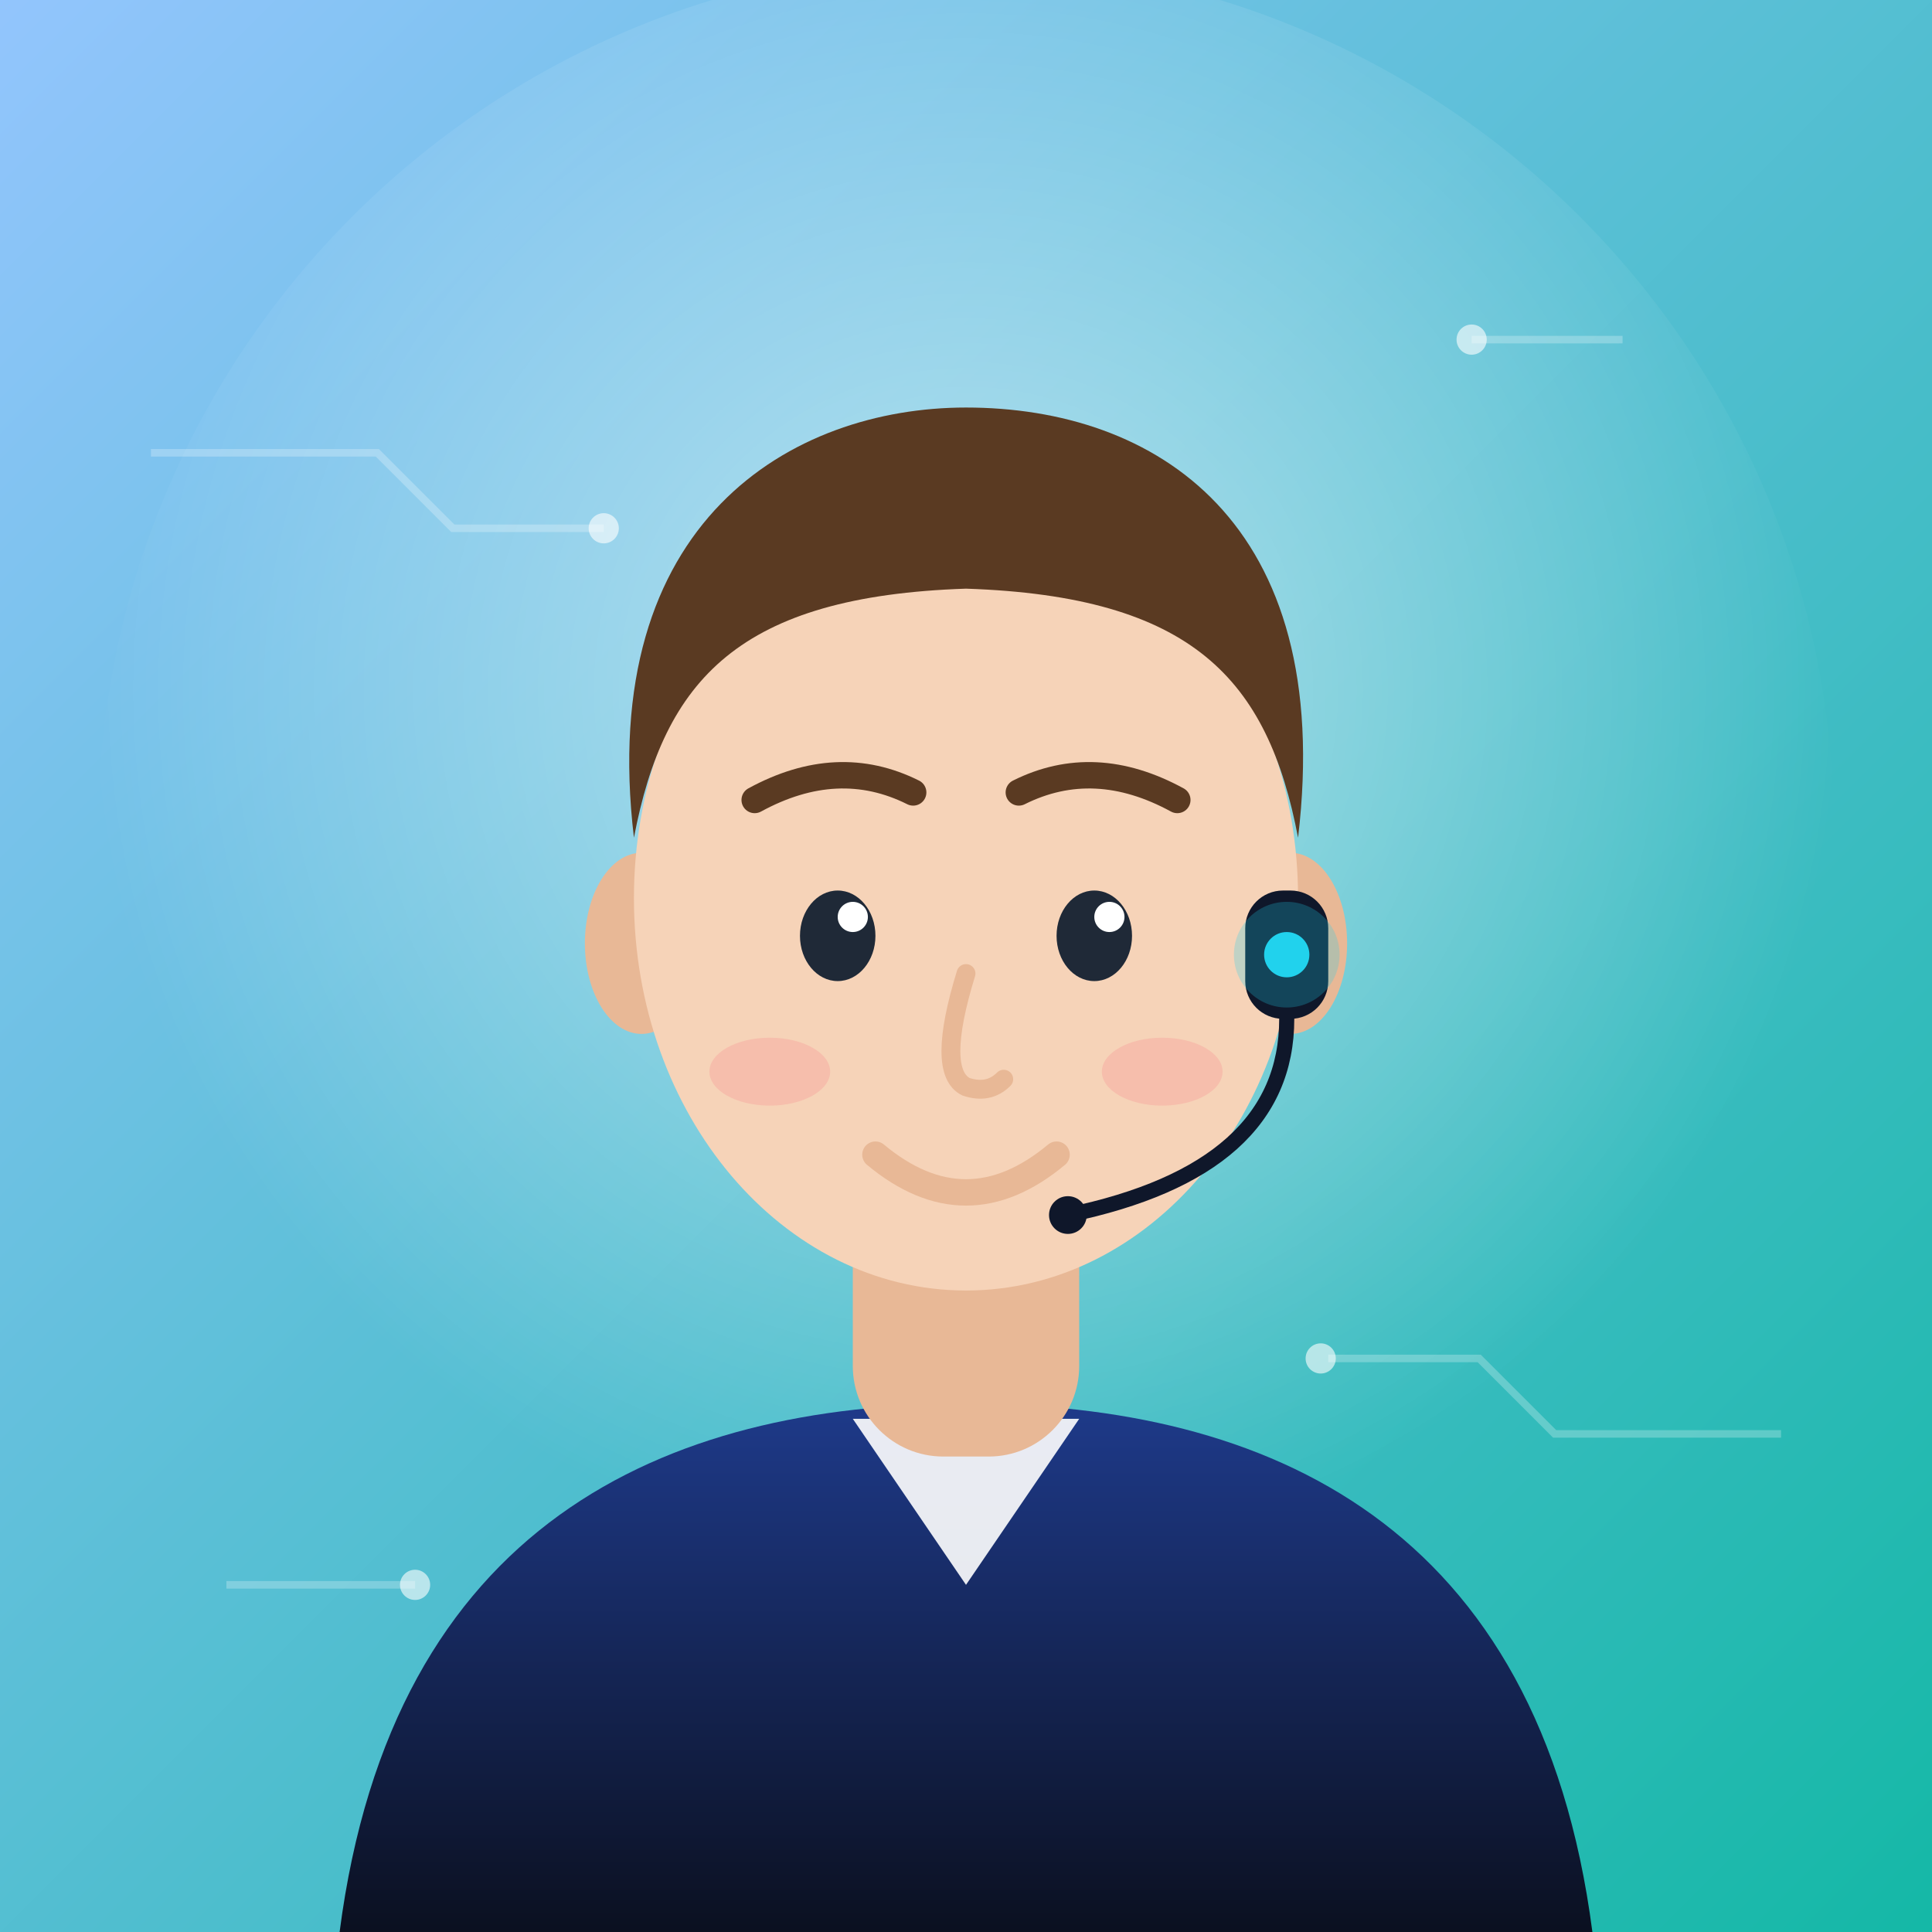
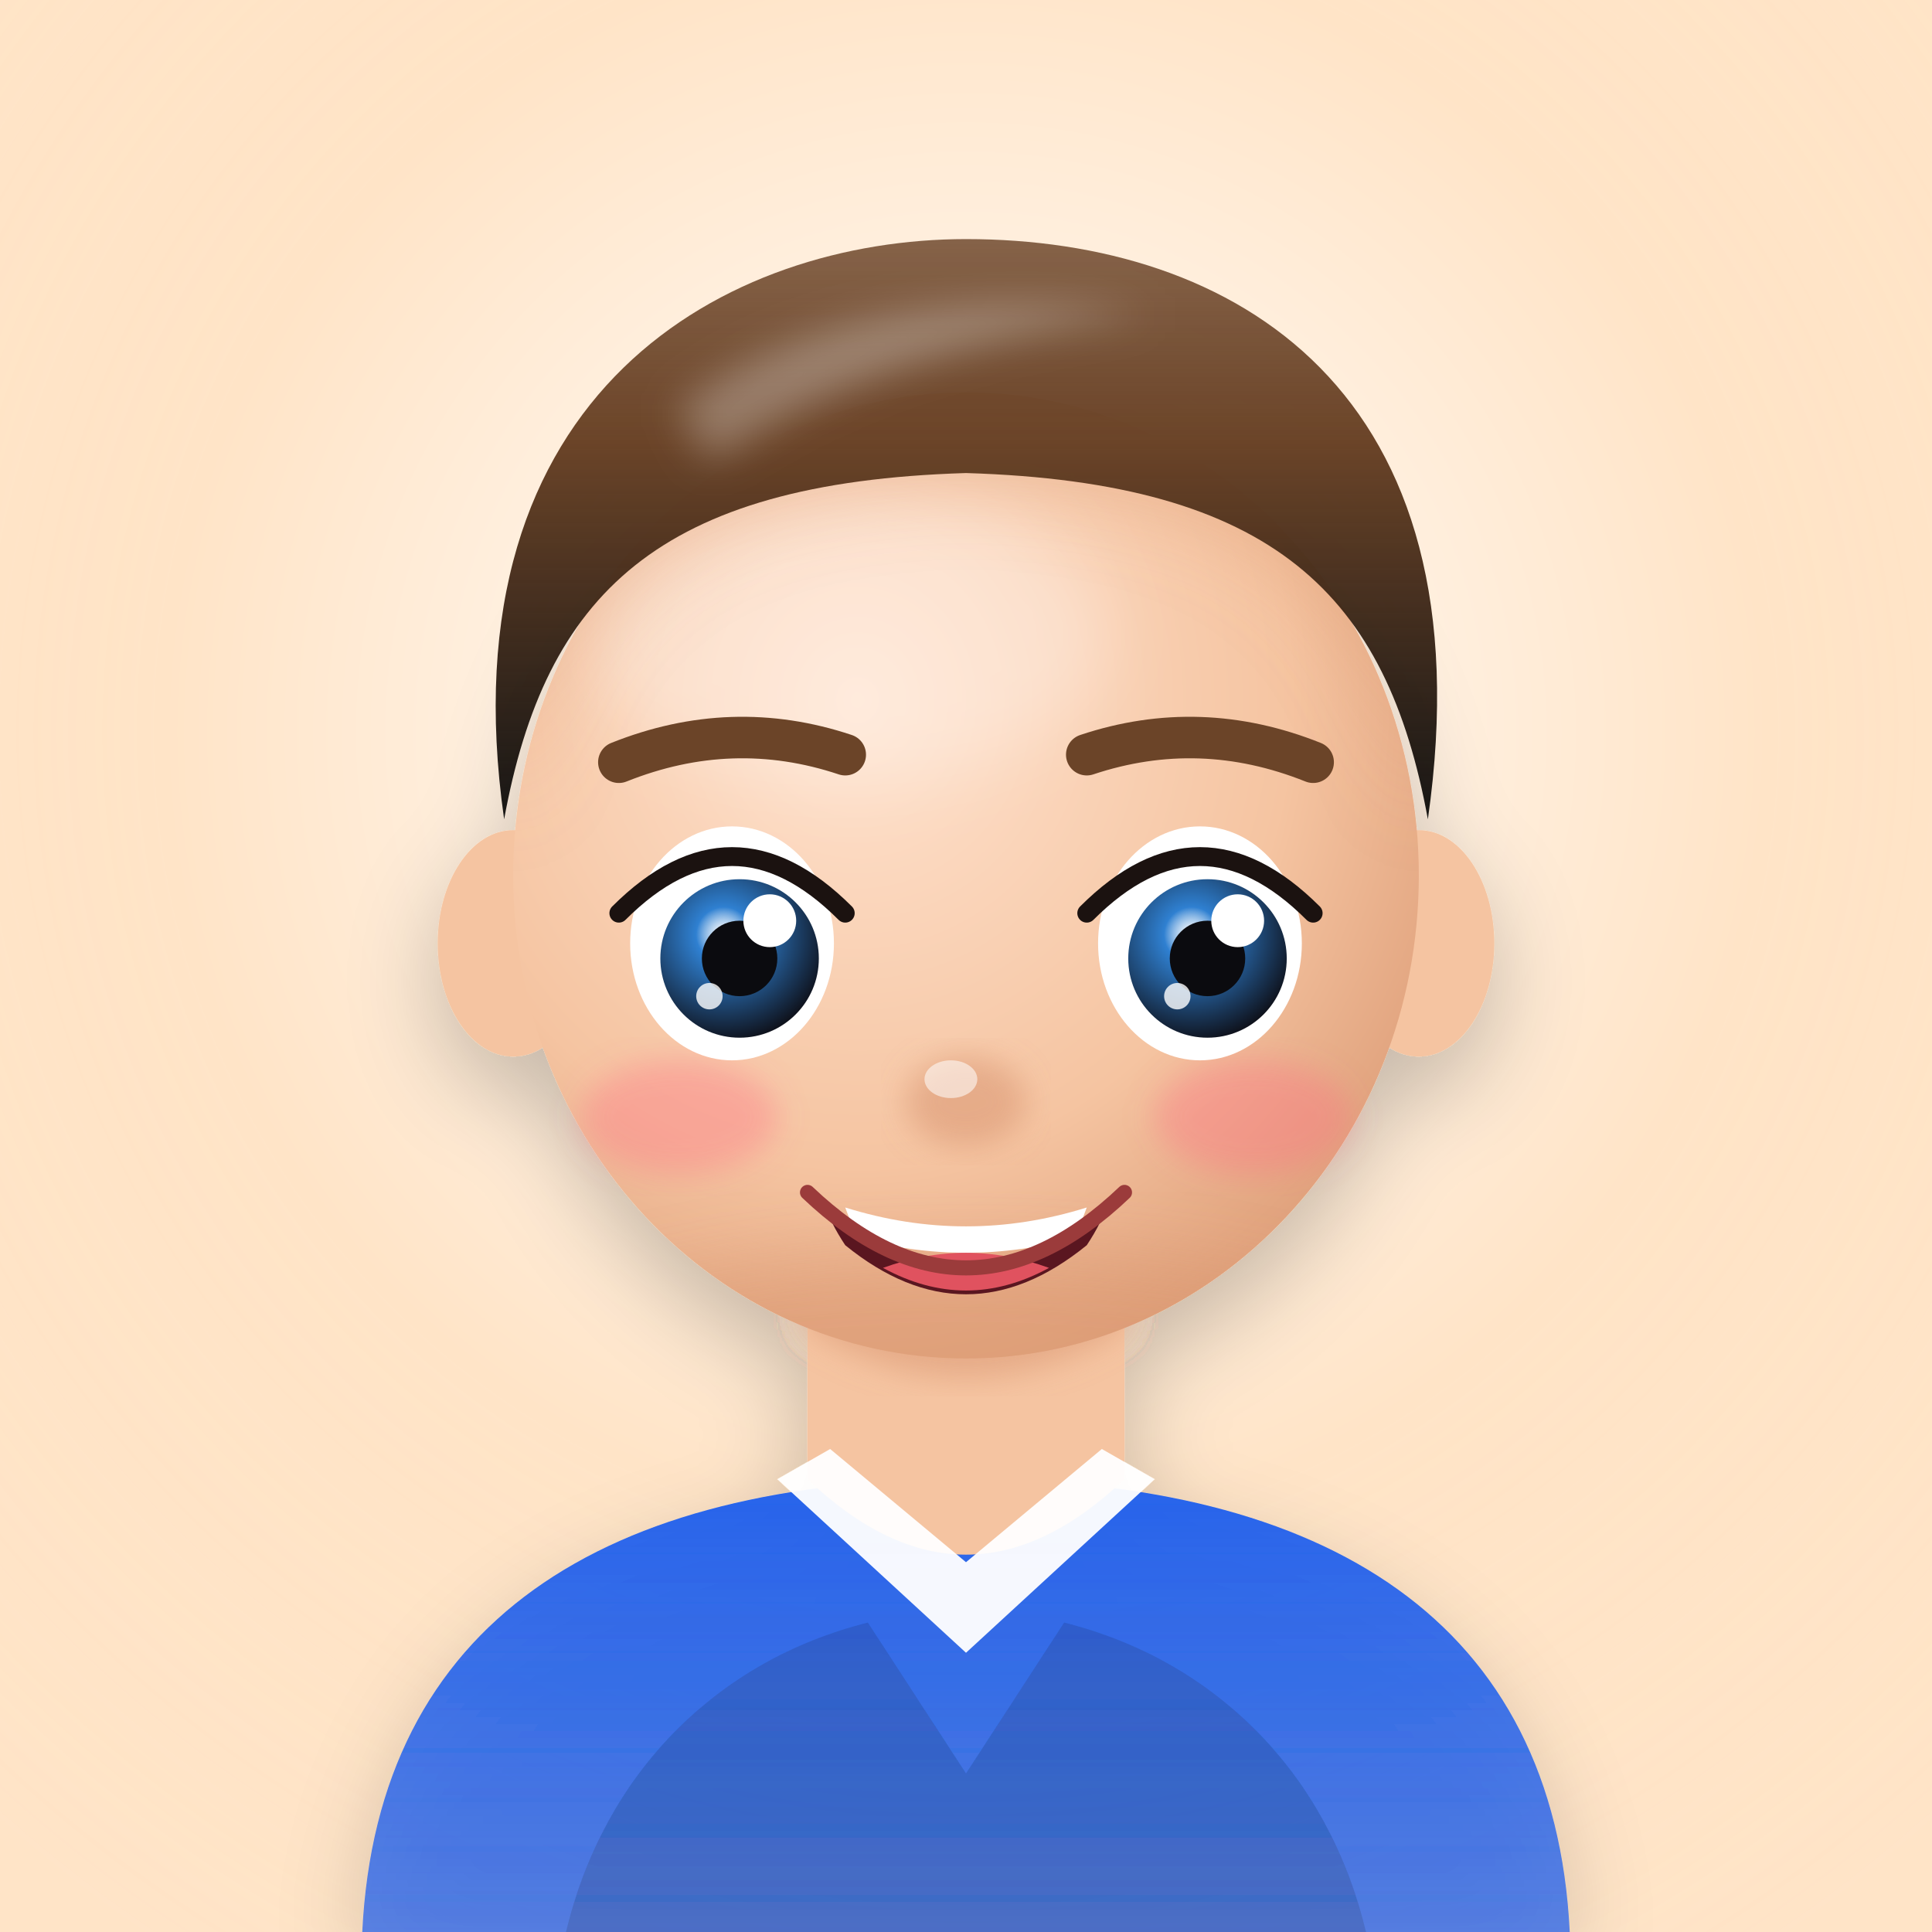
<svg xmlns="http://www.w3.org/2000/svg" viewBox="0 0 512 512" width="512" height="512">
  <defs>
-     <linearGradient id="fond" x1="0" y1="0" x2="1" y2="1">
-       <stop offset="0" stop-color="#93c5fd" />
-       <stop offset="1" stop-color="#14b8a6" />
+     <radialGradient id="fond" cx=".5" cy=".38" r=".75">
+       <stop offset="0" stop-color="#ffffff" />
+       <stop offset=".55" stop-color="#ffe4c7" />
+       <stop offset="1" stop-color="#ffe4c7" stop-opacity=".85" />
+     </radialGradient>
+     <radialGradient id="peau" cx=".38" cy=".32" r=".8">
+       <stop offset="0" stop-color="#ffe3cf" />
+       <stop offset=".6" stop-color="#f5c4a1" />
+       <stop offset="1" stop-color="#d99670" />
+     </radialGradient>
+     <radialGradient id="iris" cx=".4" cy=".35" r=".7">
+       <stop offset="0" stop-color="#ffffff" stop-opacity=".5" />
+       <stop offset=".25" stop-color="#2f80d1" />
+       <stop offset="1" stop-color="#0d0d14" />
+     </radialGradient>
+     <linearGradient id="cheveux" x1="0" y1="0" x2="0" y2="1">
+       <stop offset="0" stop-color="#6b4428" stop-opacity=".82" />
+       <stop offset=".35" stop-color="#6b4428" />
+       <stop offset="1" stop-color="#000000" stop-opacity=".9" />
    </linearGradient>
-     <radialGradient id="halo" cx=".5" cy=".42" r=".5">
-       <stop offset="0" stop-color="#ffffff" stop-opacity=".55" />
-       <stop offset="1" stop-color="#ffffff" stop-opacity="0" />
-     </radialGradient>
-     <linearGradient id="habit" x1="0" y1="0" x2="0" y2="1">
-       <stop offset="0" stop-color="#1e3a8a" />
-       <stop offset="1" stop-color="#0b1020" />
+     <linearGradient id="haut" x1="0" y1="0" x2="0" y2="1">
+       <stop offset="0" stop-color="#2563eb" />
+       <stop offset="1" stop-color="#2563eb" stop-opacity=".75" />
    </linearGradient>
+     <filter id="flou" x="-20%" y="-20%" width="140%" height="140%">
+       <feGaussianBlur stdDeviation="9" />
+     </filter>
+     <filter id="flou2" x="-20%" y="-20%" width="140%" height="140%">
+       <feGaussianBlur stdDeviation="4" />
+     </filter>
+     <filter id="portee" x="-30%" y="-30%" width="160%" height="160%">
+       <feDropShadow dx="0" dy="10" stdDeviation="12" flood-color="#000000" flood-opacity=".22" />
+     </filter>
+     <clipPath id="tete">
+       <ellipse cx="256" cy="232" rx="120" ry="128" />
+     </clipPath>
  </defs>
+   <rect width="512" height="512" fill="#ffe4c7" />
  <rect width="512" height="512" fill="url(#fond)" />
-   <circle cx="256" cy="220" r="230" fill="url(#halo)" />
-   <g stroke="#ffffff" stroke-opacity=".25" stroke-width="2" fill="none">
-     <path d="M40 120h60l20 20h40M472 380h-60l-20-20h-40M60 420h50M430 90h-40" />
+   <g filter="url(#portee)">
+     <g fill="url(#cheveux)" transform="translate(256 232) scale(1.36 1.24) translate(-256 -238)" />
+     <path fill="url(#haut)" d="M96 512C100 430 160 392 256 392C352 392 412 430 416 512Z" />
+     <path fill="#000000" fill-opacity=".12" d="M150 512C160 470 190 440 230 430L256 470L282 430C322 440 352 470 362 512Z" />
+     <path fill="#f5c4a1" d="M214 340h84v52q-42 40-84 0Z" />
+     <path fill="#d99670" fill-opacity=".55" d="M214 352q42 26 84 0v-12h-84Z" filter="url(#flou2)" />
+     <path fill="#ffffff" fill-opacity=".95" d="M206 392l50 46l50-46l-14-8l-36 30l-36-30Z" />
+     <ellipse cx="136" cy="250" rx="20" ry="30" fill="#f5c4a1" />
+     <ellipse cx="376" cy="250" rx="20" ry="30" fill="#f5c4a1" />
+     <ellipse cx="256" cy="232" rx="120" ry="128" fill="url(#peau)" />
  </g>
-   <g fill="#ffffff" fill-opacity=".6">
-     <circle cx="160" cy="140" r="4" />
-     <circle cx="350" cy="360" r="4" />
-     <circle cx="110" cy="420" r="4" />
-     <circle cx="390" cy="90" r="4" />
+   <g clip-path="url(#tete)">
+     <ellipse cx="256" cy="372" rx="130" ry="40" fill="#d99670" fill-opacity=".45" filter="url(#flou)" />
+     <ellipse cx="224" cy="168" rx="70" ry="40" fill="#ffffff" fill-opacity=".28" filter="url(#flou)" />
+     <g fill="#d99670" fill-opacity=".45" filter="url(#flou)" transform="translate(256 232) scale(1.36 1.24) translate(-256 -238)">
+       <path d="M166 226C154 134 210 102 256 102C308 102 358 134 346 226C338 178 316 154 256 152C196 154 174 178 166 226Z" />
+     </g>
  </g>
-   <path fill="url(#habit)" d="M90 512C104 404 176 372 256 372C336 372 408 404 422 512Z" />
-   <path fill="#ffffff" fill-opacity=".9" d="M226 376L256 420L286 376Z" />
-   <rect x="226" y="300" width="60" height="86" rx="24" fill="#e8b896" />
-   <ellipse cx="170" cy="250" rx="15" ry="24" fill="#e8b896" />
-   <ellipse cx="342" cy="250" rx="15" ry="24" fill="#e8b896" />
-   <ellipse cx="256" cy="238" rx="88" ry="104" fill="#f6d3b8" />
-   <path fill="#5a3a22" d="M168 222C158 138 210 108 256 108C306 108 354 138 344 222C336 180 316 158 256 156C196 158 176 180 168 222Z" />
-   <path d="M200 212q22-12 42-2M270 210q20-10 42 2" stroke="#5a3a22" stroke-width="7" stroke-linecap="round" fill="none" />
-   <ellipse cx="222" cy="248" rx="10" ry="12" fill="#1f2937" />
-   <ellipse cx="290" cy="248" rx="10" ry="12" fill="#1f2937" />
-   <circle cx="226" cy="243" r="4" fill="#ffffff" />
-   <circle cx="294" cy="243" r="4" fill="#ffffff" />
-   <path d="M256 258q-8 26 0 30q6 2 10-2" stroke="#e8b896" stroke-width="5" stroke-linecap="round" fill="none" />
-   <ellipse cx="204" cy="284" rx="16" ry="9" fill="#f43f5e" fill-opacity=".14" />
-   <ellipse cx="308" cy="284" rx="16" ry="9" fill="#f43f5e" fill-opacity=".14" />
-   <path d="M232 306q24 20 48 0" stroke="#e8b896" stroke-width="7" stroke-linecap="round" fill="none" />
-   <g>
-     <rect x="330" y="236" width="22" height="34" rx="10" fill="#0f172a" />
-     <circle cx="341" cy="253" r="6" fill="#22d3ee" />
-     <circle cx="341" cy="253" r="14" fill="#22d3ee" fill-opacity=".25" />
-     <path d="M341 270q0 40-58 52" stroke="#0f172a" stroke-width="4" fill="none" stroke-linecap="round" />
-     <circle cx="283" cy="322" r="5" fill="#0f172a" />
+   <ellipse cx="180" cy="296" rx="26" ry="15" fill="#ff6b81" fill-opacity=".35" filter="url(#flou2)" />
+   <ellipse cx="332" cy="296" rx="26" ry="15" fill="#ff6b81" fill-opacity=".35" filter="url(#flou2)" />
+   <ellipse cx="194" cy="250" rx="27" ry="31" fill="#ffffff" />
+   <circle cx="196" cy="254" r="21" fill="url(#iris)" />
+   <circle cx="196" cy="254" r="10" fill="#0b0b0f" />
+   <circle cx="204" cy="244" r="7" fill="#ffffff" />
+   <circle cx="188" cy="264" r="3.5" fill="#ffffff" fill-opacity=".8" />
+   <path d="M164 242q30-30 60 0" stroke="#1b1210" stroke-width="5" fill="none" stroke-linecap="round" />
+   <ellipse cx="318" cy="250" rx="27" ry="31" fill="#ffffff" />
+   <circle cx="320" cy="254" r="21" fill="url(#iris)" />
+   <circle cx="320" cy="254" r="10" fill="#0b0b0f" />
+   <circle cx="328" cy="244" r="7" fill="#ffffff" />
+   <circle cx="312" cy="264" r="3.5" fill="#ffffff" fill-opacity=".8" />
+   <path d="M288 242q30-30 60 0" stroke="#1b1210" stroke-width="5" fill="none" stroke-linecap="round" />
+   <path d="M164 202q30-12 60-2M288 200q30-10 60 2" stroke="#6b4428" stroke-width="11" stroke-linecap="round" fill="none" />
+   <ellipse cx="256" cy="292" rx="16" ry="12" fill="#d99670" fill-opacity=".55" filter="url(#flou2)" />
+   <ellipse cx="252" cy="286" rx="7" ry="5" fill="#ffffff" fill-opacity=".55" />
+   <path d="M218 318q38 34 76 0q-2 6-6 12q-32 26-64 0q-4-6-6-12Z" fill="#5a1620" />
+   <path d="M224 320q32 10 64 0l-3 8q-29 8-58 0Z" fill="#ffffff" />
+   <path d="M234 336q22 12 44 0q-22-8-44 0Z" fill="#e0525f" />
+   <path d="M214 316q42 40 84 0" stroke="#9b3b3b" stroke-width="4" fill="none" stroke-linecap="round" />
+   <g fill="url(#cheveux)" transform="translate(256 232) scale(1.36 1.24) translate(-256 -238)">
+     <path d="M166 226C154 134 210 102 256 102C308 102 358 134 346 226C338 178 316 154 256 152C196 154 174 178 166 226Z" />
+   </g>
+   <g fill="#ffffff" fill-opacity=".28" filter="url(#flou2)" transform="translate(256 232) scale(1.36 1.24) translate(-256 -238)">
+     <path d="M200 138C222 118 258 112 292 118C262 122 232 130 206 150Z" />
  </g>
</svg>
